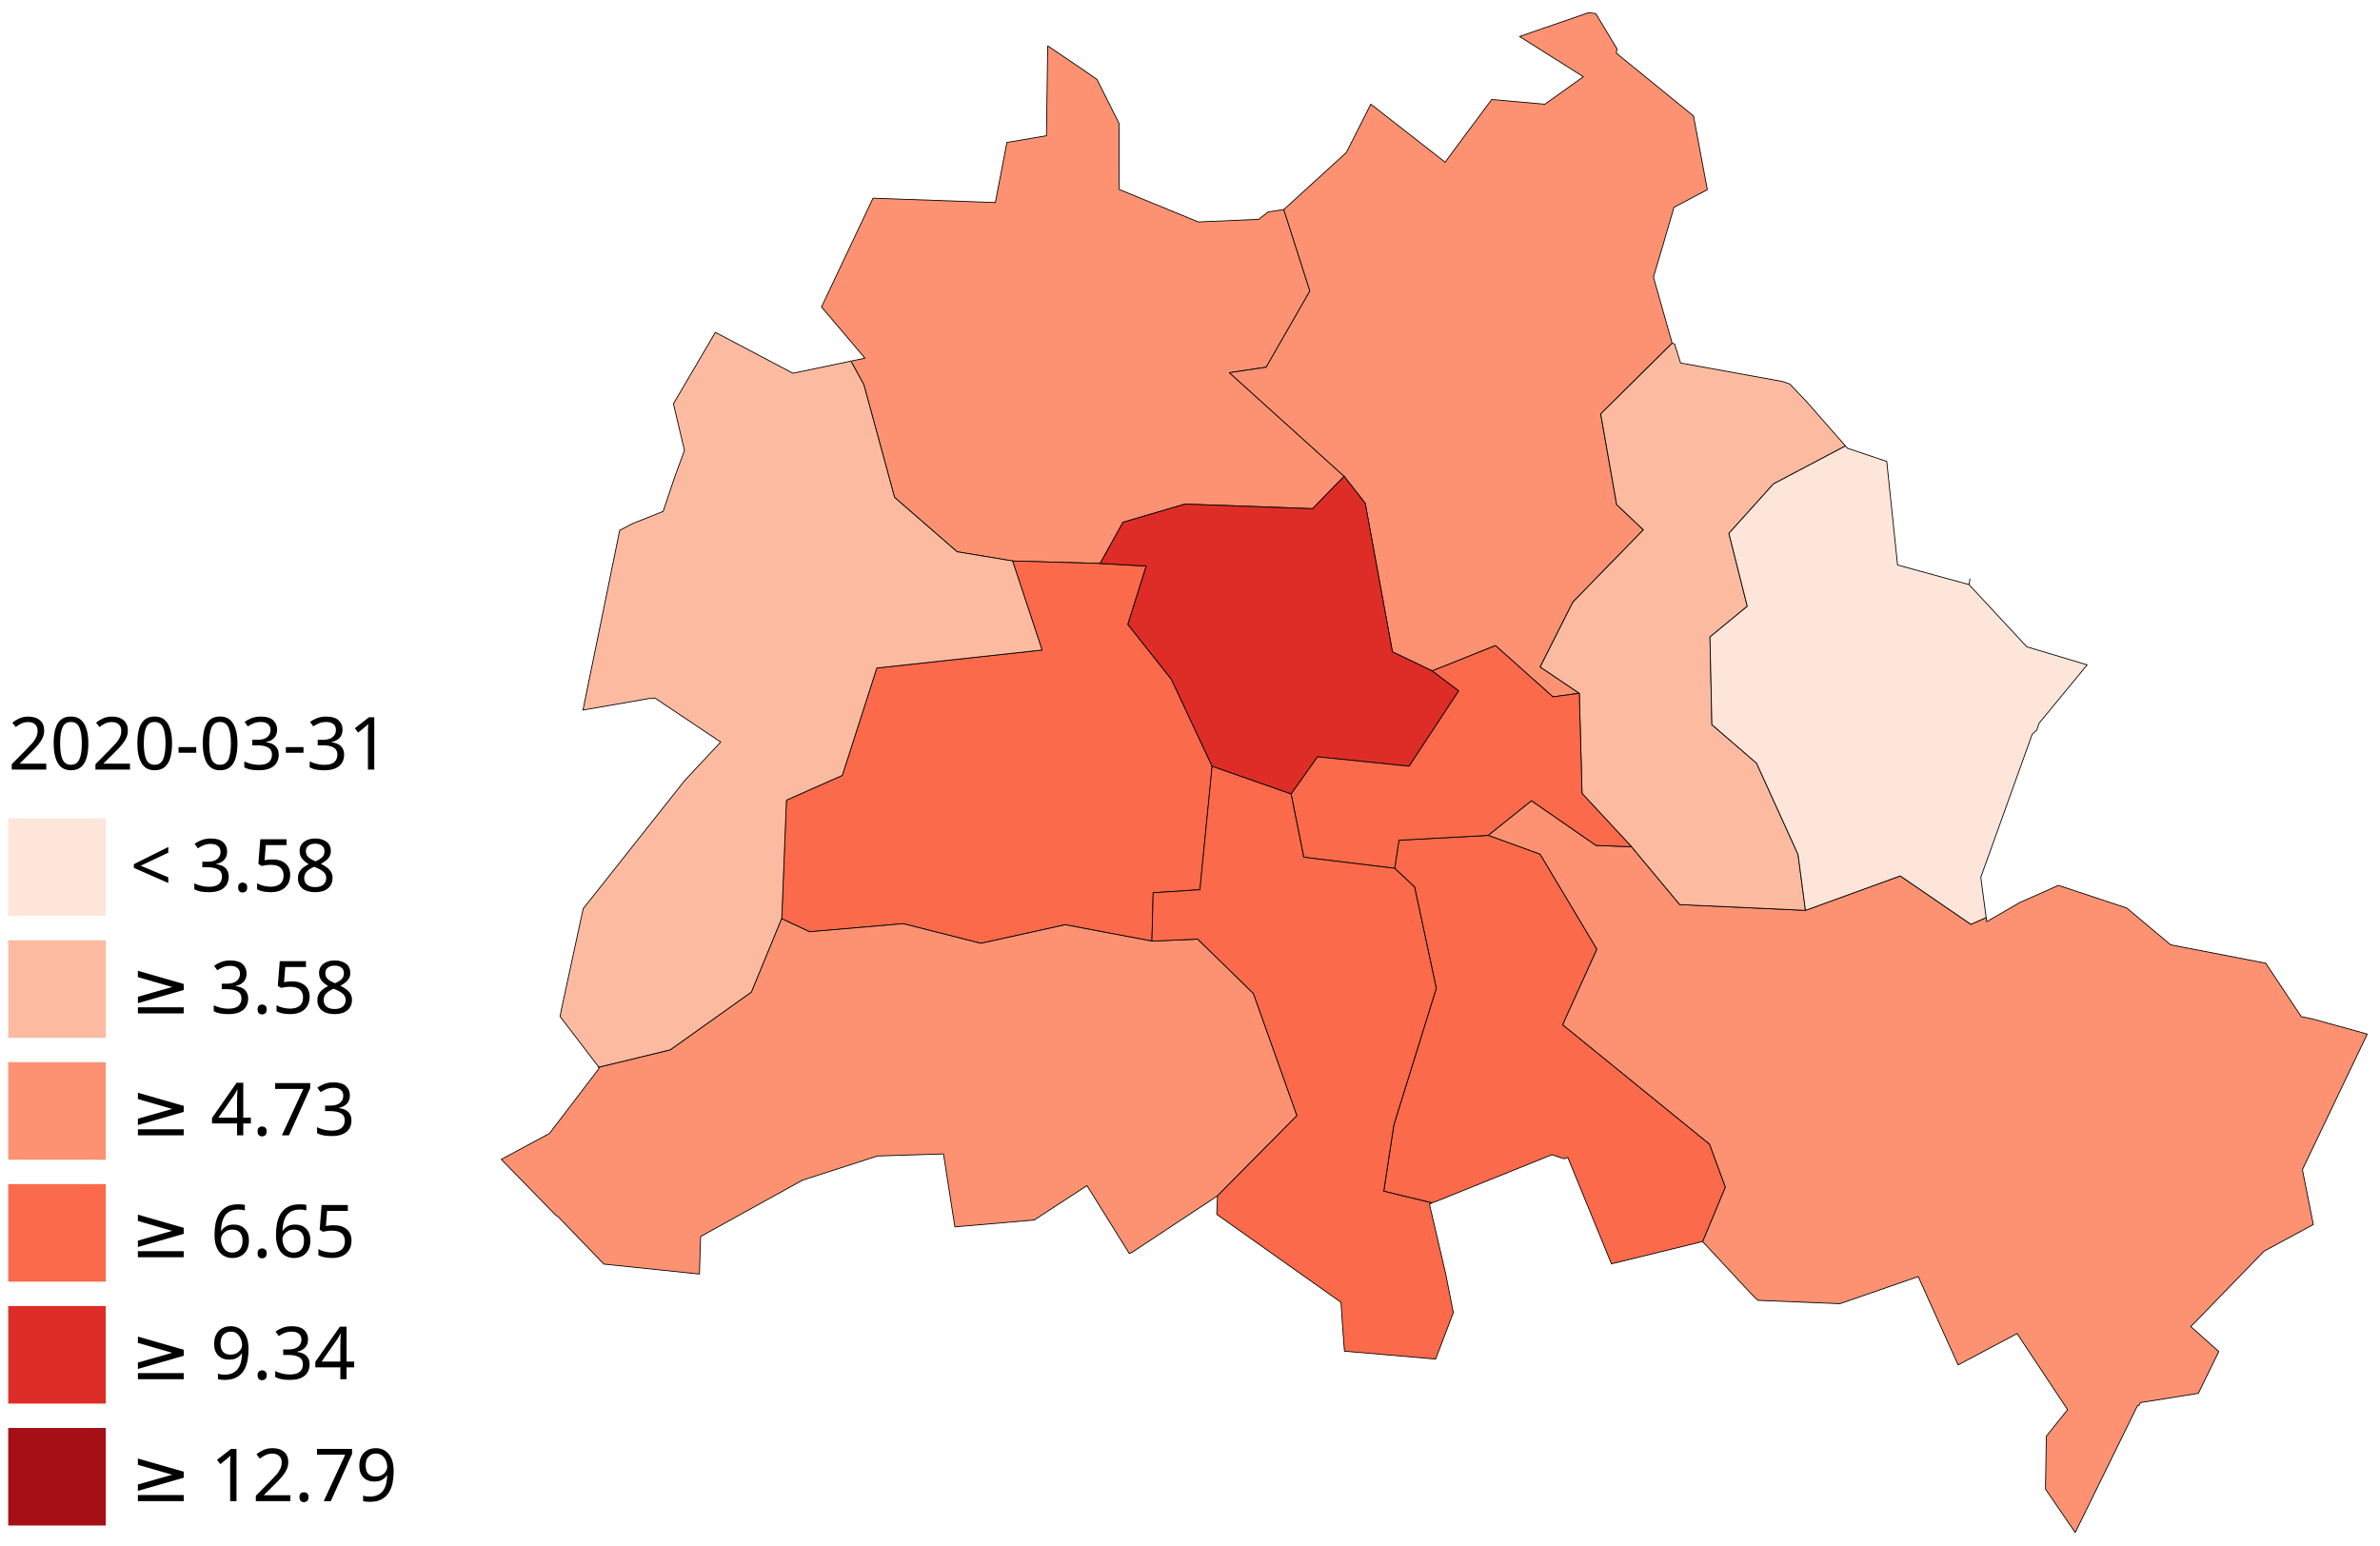
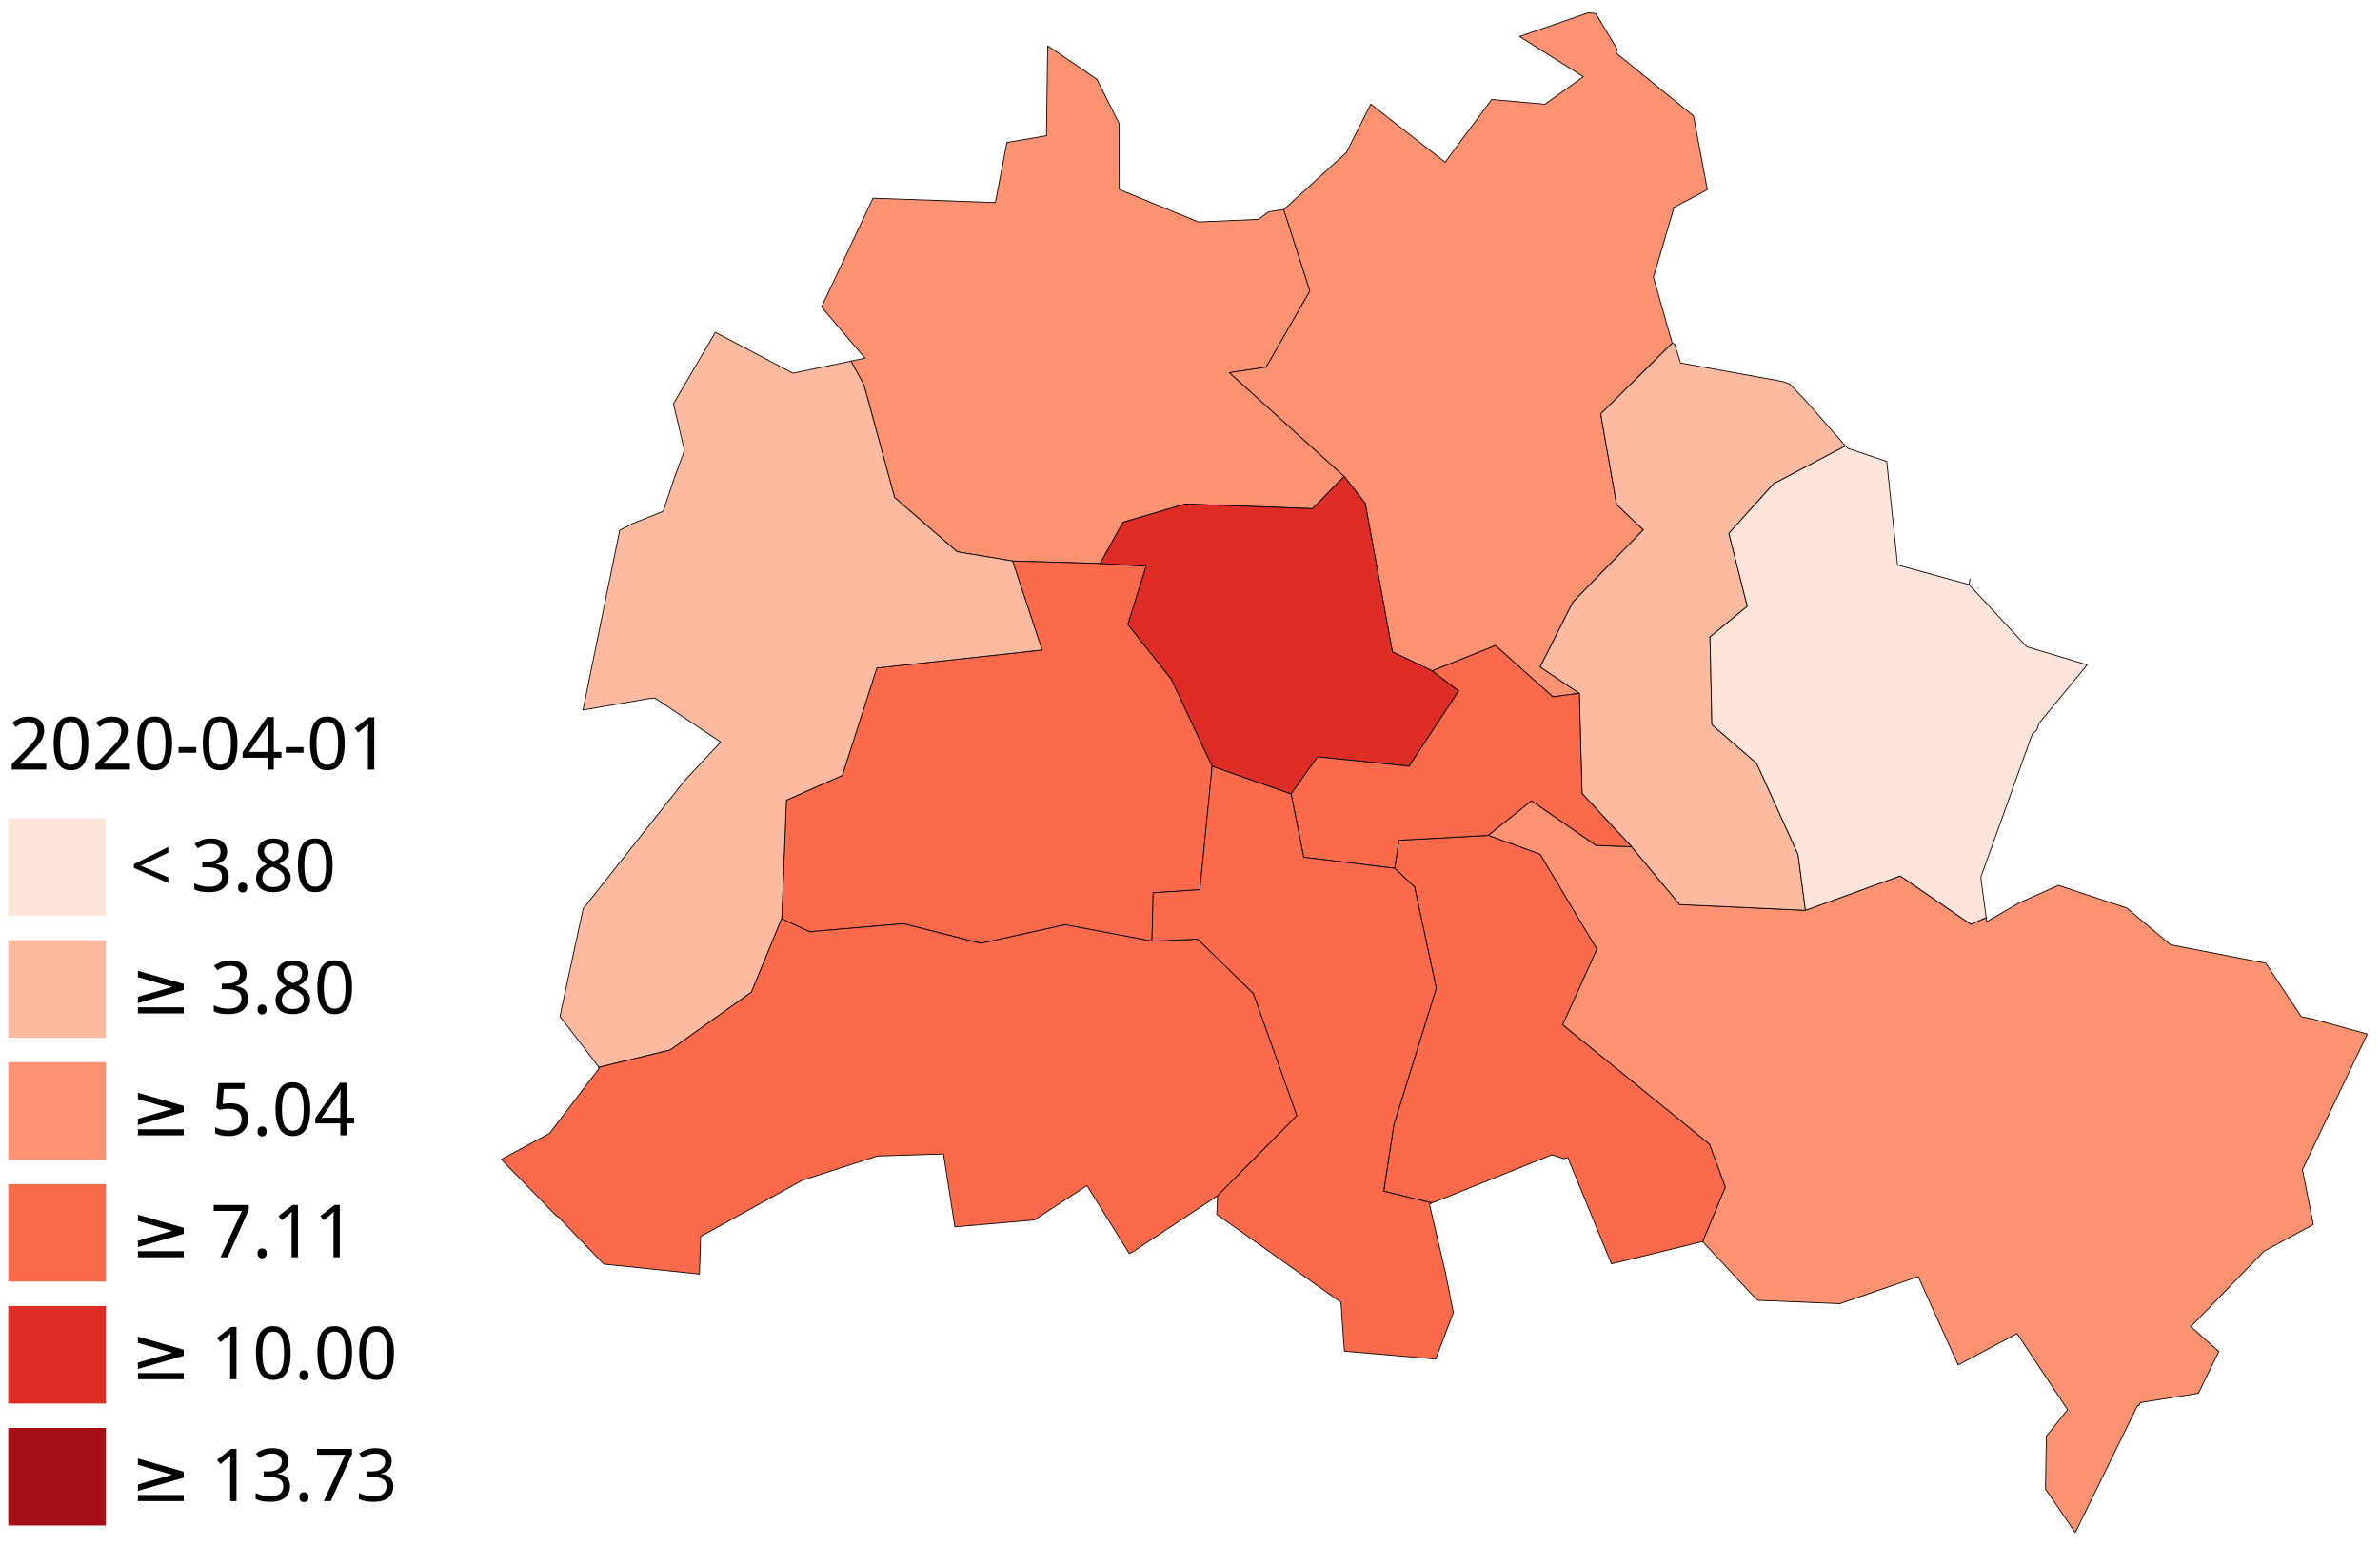
<svg xmlns="http://www.w3.org/2000/svg" id="svg439" version="1.1" height="938.241" width="1445" stroke-linecap="round" stroke-linejoin="round">
  <g transform="matrix(10.87812 0 0 10.87812 -12024.951 -6919.72)" id="g1315">
    <g id="g1003" transform="translate(1103.163 576.983) scale(.13611)">
      <g id="g979">
        <path d="m 20,820 h 40 v 40 H 20 Z" id="path2" fill="#fcbba1" />
        <path d="m 20,870 h 40 v 40 H 20 Z" id="path4" fill="#fc9272" />
        <path d="m 20,920 h 40 v 40 H 20 Z" id="path6" fill="#fb6a4a" />
        <path d="m 20,970 h 40 v 40 H 20 Z" id="path8" fill="#de2d26" />
        <path d="m 20,770 h 40 v 40 H 20 Z" id="path10" fill="#fee5d9" />
        <path d="m 20,1020 h 40 v 40 H 20 Z" id="path12" fill="#a50f15" />
      </g>
      <g id="g971" font-size="30" font-family="Verdana" fill="#000">
        <text id="text907" y="1050" x="70" xml:space="preserve">
-           <tspan y="1050" x="70" id="tspan905">≥ 12.79</tspan>
+           <tspan y="1050" x="70" id="tspan905">≥ 13.73</tspan>
        </text>
        <text xml:space="preserve" x="70" y="1000" id="text921">
-           <tspan id="tspan919" x="70" y="1000">≥ 9.34</tspan>
+           <tspan id="tspan919" x="70" y="1000">≥ 10.00</tspan>
        </text>
        <text id="text925" y="950" x="70" xml:space="preserve">
-           <tspan y="950" x="70" id="tspan923">≥ 6.65</tspan>
+           <tspan y="950" x="70" id="tspan923">≥ 7.11</tspan>
        </text>
        <text xml:space="preserve" x="70" y="900" id="text929">
-           <tspan id="tspan927" x="70" y="900">≥ 4.73</tspan>
+           <tspan id="tspan927" x="70" y="900">≥ 5.04</tspan>
        </text>
        <text id="text933" y="850" x="70" xml:space="preserve">
-           <tspan y="850" x="70" id="tspan931">≥ 3.58</tspan>
+           <tspan y="850" x="70" id="tspan931">≥ 3.80</tspan>
        </text>
        <text xml:space="preserve" x="70" y="800" id="text937">
-           <tspan id="tspan935" x="70" y="800">&lt; 3.58</tspan>
+           <tspan id="tspan935" x="70" y="800">&lt; 3.80</tspan>
        </text>
        <text id="text941" y="750" x="20" xml:space="preserve">
-           <tspan y="750" x="20" id="tspan939">2020-03-31</tspan>
+           <tspan y="750" x="20" id="tspan939">2020-04-01</tspan>
        </text>
      </g>
    </g>
    <g id="g1264" fill-opacity="1" stroke="#000" stroke-width=".046" stroke-miterlimit="4" stroke-dasharray="none">
      <path d="m 1152.915,656.269 0.786,-0.164 -2.424,-2.859 2.874,-6.072 6.828,0.244 v -0.017 0 l 0.01,-0.032 0.634,-3.305 2.208,-0.375 0.064,-4.64 0.01,-0.373 1.707,1.152 1.037,0.715 1.233,2.454 0.01,3.69 4.418,1.814 0.016,-10e-4 0.085,-0.004 3.261,-0.14 0.544,-0.419 0.868,-0.127 1.455,4.547 -2.44,4.252 -2.053,0.306 6.404,5.783 -1.764,1.808 -7.112,-0.258 -3.468,1.016 -1.277,2.299 -4.89,-0.139 -3.096,-0.513 -3.491,-3.034 -1.714,-6.29 z" style="fill:#fc9272" />
      <path d="m 1161.936,667.424 4.89,0.139 2.573,0.147 -1.023,3.254 2.431,3.066 2.274,4.857 -0.682,6.885 -2.61,0.17 -0.07,2.7 -4.844,-0.913 -4.703,1.037 -4.33,-1.095 -5.235,0.448 -1.555,-0.727 0.262,-6.619 3.118,-1.382 1.928,-5.994 9.222,-1.003 -1.647,-4.97 z" style="fill:#fb6a4a" />
      <path d="m 1229.264,711.55 -1.114,2.273 -0.03,0.06 -3.234,0.518 -0.076,0.156 -0.083,0.01 -3.476,7.087 -1.657,-2.423 v -0.217 l 0.045,-2.743 1.186,-1.476 -2.742,-4.13 -0.078,-0.118 -3.291,1.749 -2.226,-4.93 -4.368,1.512 -4.585,-0.186 -0.41,-0.407 -2.673,-2.876 1.264,-3.034 -0.882,-2.396 -8.2,-6.666 1.912,-4.22 -3.168,-5.3 -2.897,-1.053 2.417,-1.935 3.607,2.497 1.981,0.072 2.687,3.229 7.017,0.322 5.29,-1.923 3.945,2.702 0.852,-0.38 0.031,0.234 1.835,-1.063 2.168,-0.965 3.814,1.263 2.243,1.881 0.206,0.173 0.68,0.132 4.627,0.895 1.986,2.984 0.644,0.132 3.04,0.84 -0.8,1.672 -1.665,3.48 -1.156,2.416 0.073,0.37 0.014,0.067 0.522,2.626 -2.749,1.486 -3.789,3.904 -0.306,0.304 0.01,0.005 z" style="fill:#fc9272" />
      <path d="m 1186.668,644.372 2.016,-2.706 2.435,0.217 0.522,0.046 0.01,10e-4 2.147,-1.534 -0.013,-0.008 -3.067,-1.934 -0.478,-0.301 v -0.003 l 3.842,-1.327 0.407,0.047 1.186,1.969 -0.038,0.24 0.357,0.292 1.843,1.499 2.11,1.717 0.77,4.115 -1.862,0.983 -0.603,2.07 -0.543,1.826 1.045,3.687 -3.99,3.948 0.89,5.06 1.49,1.41 -3.93,4.03 -1.829,3.623 2.184,1.47 -1.475,0.198 -3.202,-2.86 -3.532,1.412 -2.221,-1.061 -1.518,-8.292 -1.177,-1.508 -6.404,-5.783 2.053,-0.306 2.44,-4.252 -1.455,-4.547 3.494,-3.186 1.363,-2.697 4.15,3.24 z" style="fill:#fc9272" />
      <path d="m 1200.455,705.409 -5.089,1.246 -2.435,-5.936 -0.21,0.07 -0.683,-0.222 -6.453,2.601 -0.248,0.083 -2.678,-0.65 0.563,-3.703 2.368,-7.623 -1.209,-5.651 -1.112,-1.046 0.234,-1.568 4.981,-0.27 2.898,1.053 3.167,5.3 -1.912,4.22 8.2,6.666 0.882,2.396 z" style="fill:#fb6a4a" />
      <path d="m 1198.757,655.268 0.133,0.046 0.334,1.059 5.691,1.033 0.398,0.138 0.896,0.935 2.219,2.525 -4.023,2.121 -2.484,2.759 1.026,4.071 -2.082,1.71 0.107,4.896 2.493,2.15 2.315,5.092 0.413,3.122 -7.017,-0.322 -2.687,-3.228 -2.764,-2.974 -0.153,-5.591 -2.183,-1.47 1.828,-3.625 3.93,-4.028 -1.49,-1.41 -0.89,-5.061 z" style="fill:#fcbba1" />
      <path d="m 1208.428,661.004 0.112,0.128 2.191,0.737 0.603,5.78 3.99,1.093 0.054,-0.32 -0.055,0.32 1.831,1.972 1.392,1.499 0.594,0.178 2.775,0.832 -2.68,3.256 -0.129,0.382 -0.256,0.233 -2.87,7.985 0.095,0.718 0.205,1.528 -0.852,0.379 -3.944,-2.702 -5.291,1.923 -0.413,-3.122 -2.315,-5.092 -2.493,-2.15 -0.107,-4.896 2.082,-1.71 -1.025,-4.071 2.483,-2.759 z" style="fill:#fee5d9" />
      <path d="m 1138.852,695.683 -2.167,-2.835 0.083,-0.432 1.207,-5.584 0.959,-1.21 4.712,-5.95 2.002,-2.14 v -0.002 l -3.672,-2.458 -0.21,0.036 -0.032,-0.02 -3.771,0.657 2.05,-10.032 0.75,-0.388 1.675,-0.668 0.63,-1.881 0.56,-1.52 -0.617,-2.606 2.34,-3.984 0.075,0.035 4.257,2.245 0.422,-0.089 2.815,-0.588 0.72,1.318 1.714,6.29 3.49,3.034 3.097,0.513 1.646,4.97 -9.223,1.003 -1.927,5.994 -3.118,1.382 -0.262,6.62 -1.687,4.097 -4.53,3.226 z" style="fill:#fcbba1" />
-       <path d="m 1144.464,707.225 -5.336,-0.555 -2.575,-2.668 -0.082,-0.034 -3.068,-3.143 2.691,-1.45 2.767,-3.627 -0.032,-0.043 0.024,-0.022 3.982,-0.967 4.53,-3.226 1.687,-4.098 1.556,0.727 5.233,-0.448 4.331,1.095 4.703,-1.037 4.845,0.913 2.554,-0.112 3.112,3.038 2.426,6.815 -4.429,4.473 -4.763,3.149 -0.157,0.07 -0.01,0.003 -0.326,-0.525 -2.034,-3.266 -0.038,0.025 -2.407,1.571 -0.496,0.324 -4.37,0.38 h -0.063 l -0.124,-0.793 -0.51,-3.273 -3.687,0.115 -4.018,1.297 -0.171,0.056 -5.68,3.14 v 0.004 0 z" style="fill:#fc9272" />
+       <path d="m 1144.464,707.225 -5.336,-0.555 -2.575,-2.668 -0.082,-0.034 -3.068,-3.143 2.691,-1.45 2.767,-3.627 -0.032,-0.043 0.024,-0.022 3.982,-0.967 4.53,-3.226 1.687,-4.098 1.556,0.727 5.233,-0.448 4.331,1.095 4.703,-1.037 4.845,0.913 2.554,-0.112 3.112,3.038 2.426,6.815 -4.429,4.473 -4.763,3.149 -0.157,0.07 -0.01,0.003 -0.326,-0.525 -2.034,-3.266 -0.038,0.025 -2.407,1.571 -0.496,0.324 -4.37,0.38 h -0.063 l -0.124,-0.793 -0.51,-3.273 -3.687,0.115 -4.018,1.297 -0.171,0.056 -5.68,3.14 v 0.004 0 z" style="fill:#fb6a4a" />
      <path d="m 1166.826,667.563 1.277,-2.3 3.468,-1.015 7.112,0.258 1.764,-1.808 1.177,1.509 1.518,8.29 2.221,1.062 1.479,1.114 -2.77,4.208 -5.108,-0.525 -1.476,2.076 -4.407,-1.545 -2.274,-4.856 -2.431,-3.067 1.023,-3.254 z" style="fill:#de2d26" />
      <path d="m 1196.489,683.375 -1.981,-0.073 -3.607,-2.497 -2.417,1.935 -4.981,0.27 -0.234,1.568 -5.076,-0.618 -0.705,-3.528 1.476,-2.076 5.109,0.525 2.769,-4.208 -1.479,-1.114 3.532,-1.412 3.202,2.86 1.475,-0.197 0.153,5.59 z" style="fill:#fb6a4a" />
      <path d="m 1185.337,703.25 v 0.017 l -0.13,0.052 0.91,3.909 0.423,2.152 -0.84,2.204 -0.147,0.387 -0.014,-0.002 -5.076,-0.44 -0.112,-1.496 -0.08,-1.229 -6.936,-4.911 0.045,-1.037 4.43,-4.473 -2.427,-6.815 -3.112,-3.038 -2.554,0.112 0.07,-2.7 2.609,-0.17 0.682,-6.885 4.407,1.545 0.705,3.528 5.076,0.618 1.112,1.046 1.209,5.65 -2.368,7.624 -0.563,3.703 2.678,0.65 z" style="fill:#fb6a4a" />
    </g>
  </g>
</svg>
